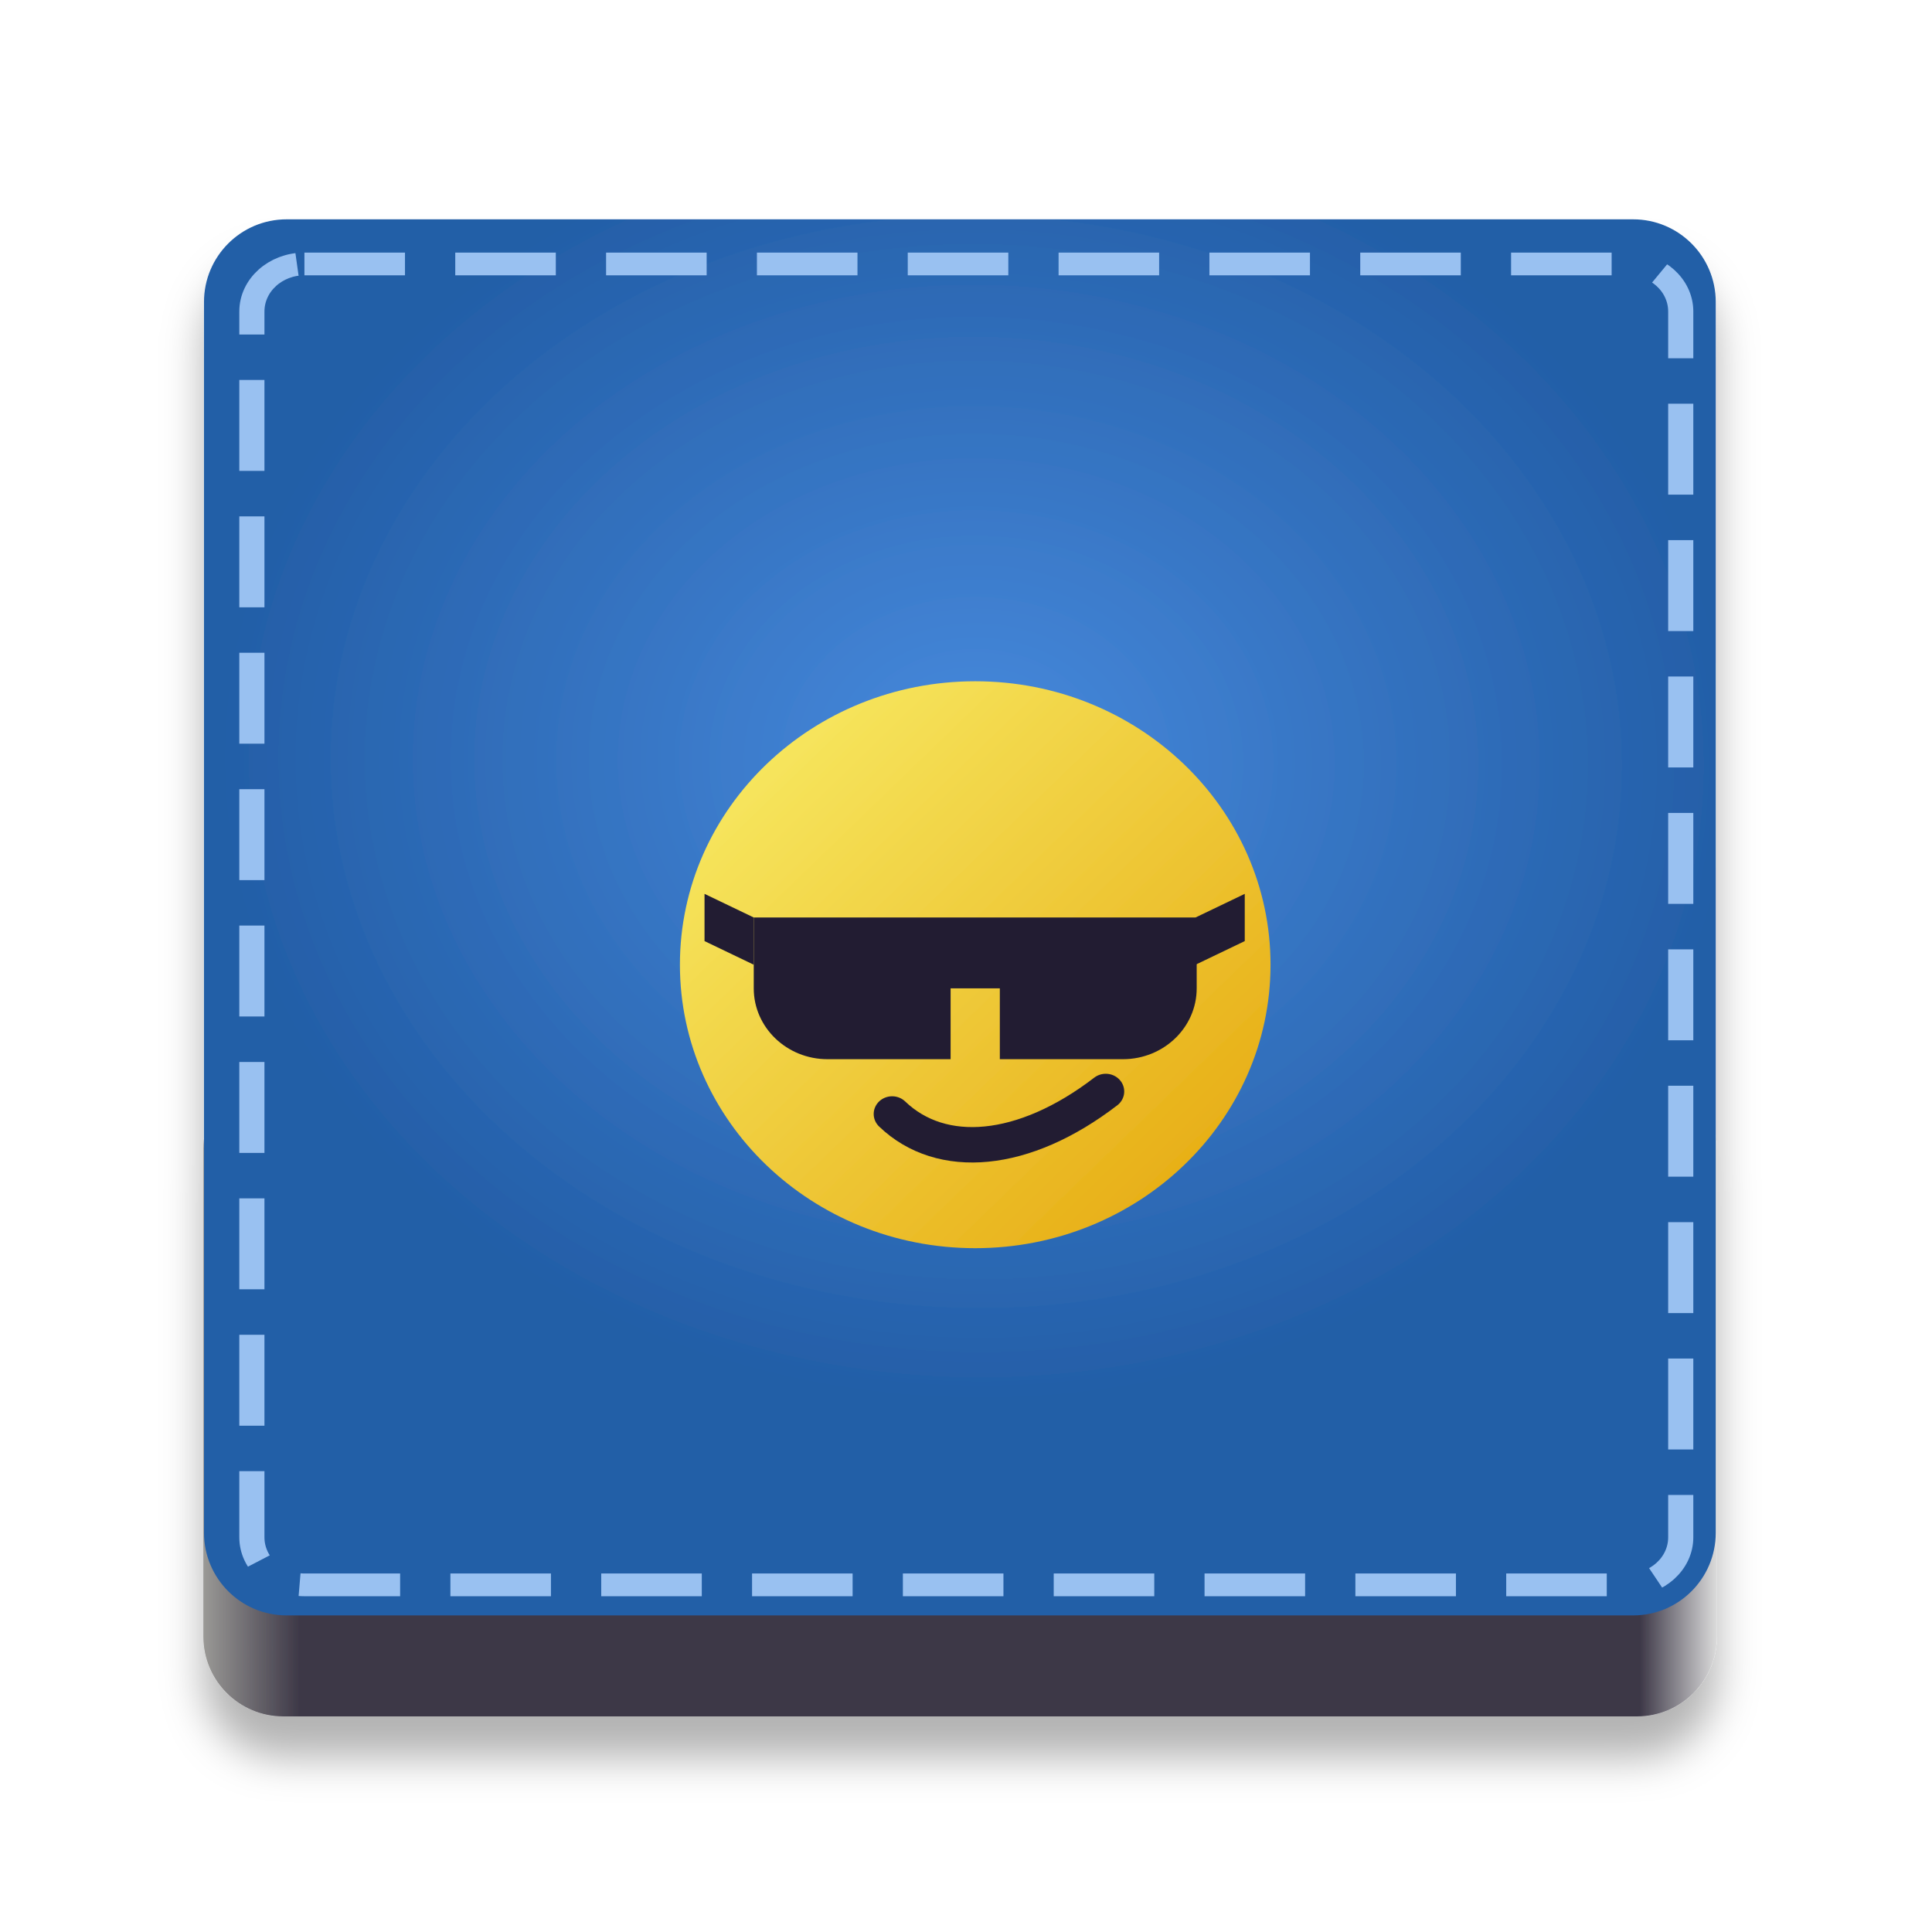
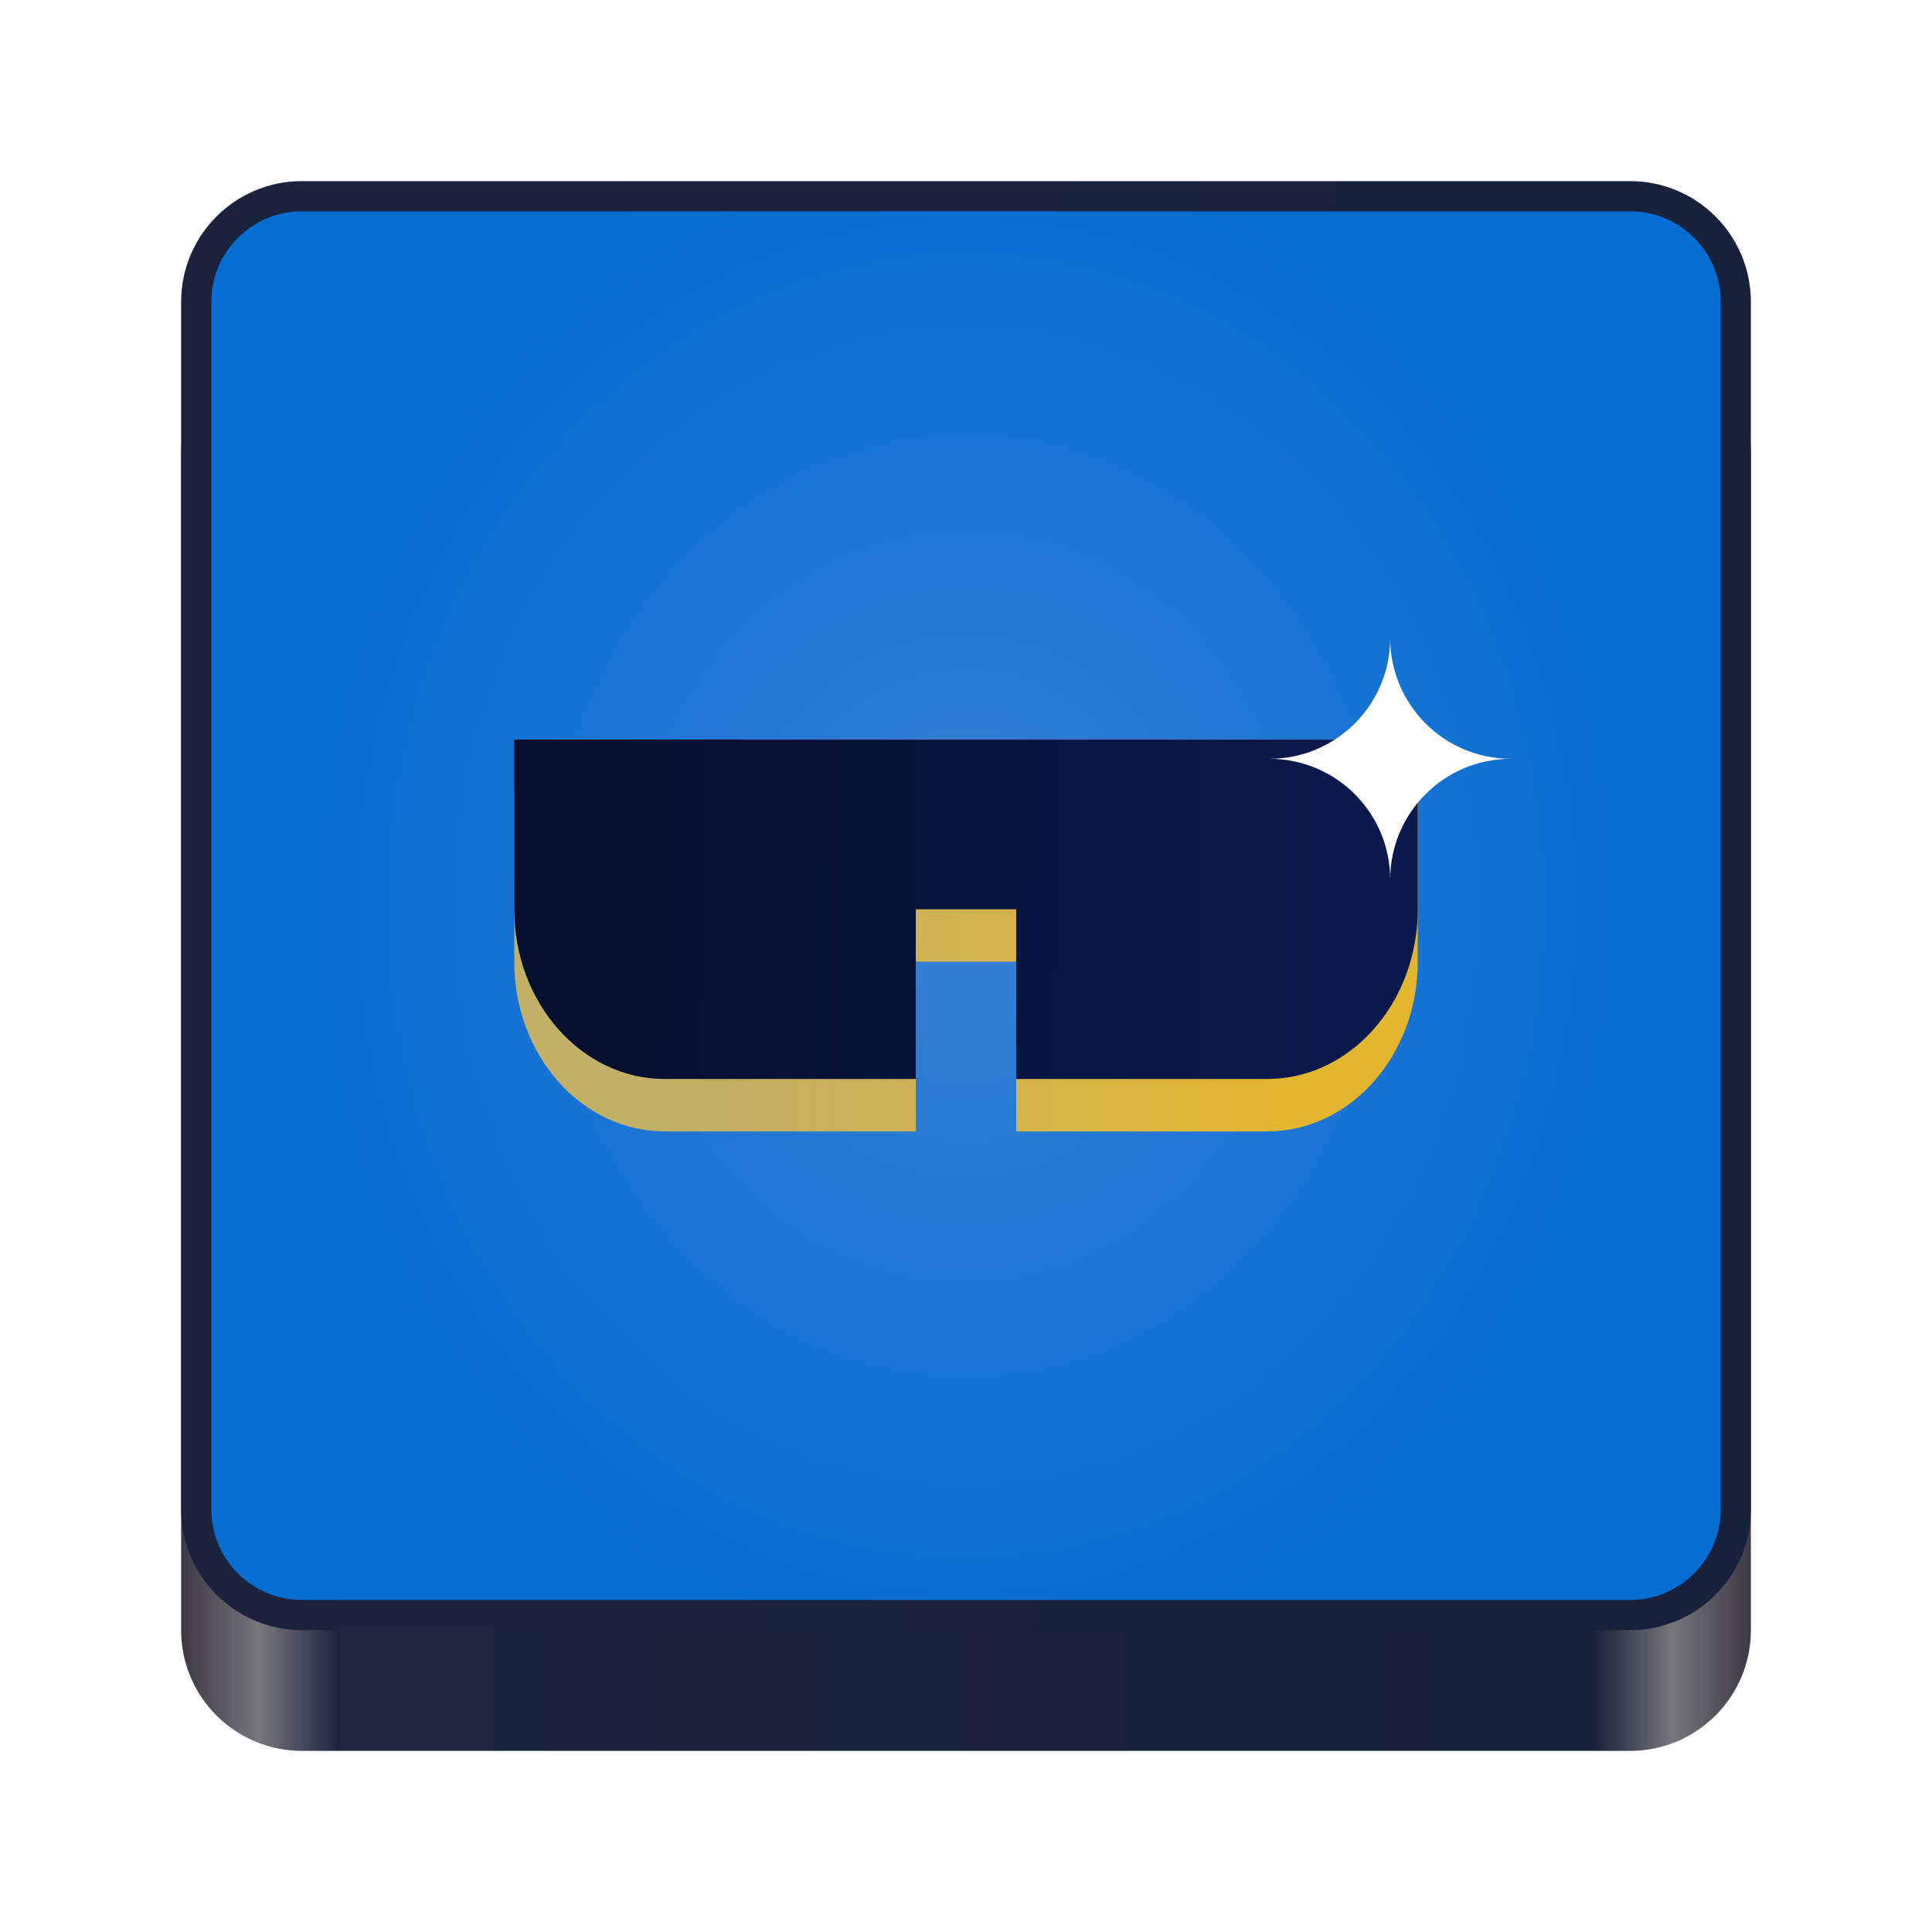
- <svg xmlns="http://www.w3.org/2000/svg" width="128" height="128" viewBox="0 0 33.867 33.867" version="1.1" id="svg1">
-   <defs id="defs1">
-     <filter id="shadow" x="-50%" y="-50%" width="200%" height="200%">
-       <feGaussianBlur in="SourceAlpha" stdDeviation="2" />
-       <feOffset dx="0" dy="4" result="offsetblur" />
-       <feComponentTransfer>
-         <feFuncA type="linear" slope="0.3" />
-       </feComponentTransfer>
-       <feMerge>
-         <feMergeNode />
-         <feMergeNode in="SourceGraphic" />
-       </feMerge>
-     </filter>
-     <linearGradient id="sunGradient" x1="0%" y1="0%" x2="100%" y2="100%">
-       <stop offset="0" style="stop-color:#f9f06b;stop-opacity:1" />
-       <stop offset="1" style="stop-color:#e5a50a;stop-opacity:1" />
+ <svg xmlns="http://www.w3.org/2000/svg" xmlns:ns1="https://boxy-svg.com" height="128px" viewBox="0 0 128 128" width="128px">
+   <defs>
+     <radialGradient gradientUnits="userSpaceOnUse" cx="64" cy="60" r="50" id="gradient-2" gradientTransform="matrix(0.887471, 0.004686, -0.00528, 0.999986, 7.518615, -0.299049)">
+       <stop offset="0" style="stop-color: rgb(55, 128, 212);" />
+       <stop offset="1" style="stop-color: rgb(6, 109, 211);" />
+     </radialGradient>
+     <linearGradient gradientUnits="userSpaceOnUse" x1="0" y1="-2.267" x2="0" y2="3.733" id="gradient-0" gradientTransform="matrix(-0.009142, 0.887232, -2.560409, -0.02077, 2.285055, -0.667464)" spreadMethod="pad">
+       <stop offset="0" style="stop-color: rgb(11, 26, 78);" />
+       <stop offset="1" style="stop-color: rgb(2.284% 5.982% 17.582%)" />
    </linearGradient>
-     <radialGradient gradientUnits="userSpaceOnUse" cx="23.413" cy="63.829" r="73.411" id="gradient-0" gradientTransform="matrix(-0.015548, 0.846116, -0.999832, -0.018373, 128.2863, 25.7014)">
-       <stop offset="0" style="stop-opacity: 1; stop-color: rgb(72, 138, 221);" />
-       <stop offset="1" style="stop-opacity: 1; stop-color: rgb(35, 94, 167);" />
+     <linearGradient gradientUnits="userSpaceOnUse" x1="0" y1="-2" x2="0" y2="4" id="gradient-3" gradientTransform="matrix(0.000755, -0.887267, 1.942026, 0.0013, -1.38541, 0.438924)">
+       <stop offset="0" style="stop-color: rgb(194, 176, 105);" />
+       <stop offset="1" style="stop-color: rgb(227, 182, 47);" />
+     </linearGradient>
+     <radialGradient gradientUnits="userSpaceOnUse" cx="145.435" cy="57.514" r="5.5" id="gradient-1" gradientTransform="matrix(1.454546, 0, 0, 1.454546, -119.4386, -33.38401)">
+       <stop offset="0" style="stop-color: rgb(255, 255, 255);" />
+       <stop offset="1" style="stop-color: rgb(255, 255, 255);" />
    </radialGradient>
-     <linearGradient id="linearGradient56" gradientUnits="userSpaceOnUse" x1="-148.804" y1="278.211" x2="-76.804" y2="278.211" href="#linearGradient1" gradientTransform="matrix(2.035446, 0, 0, 1.305846, 292.1291, -257.8577)" />
-     <linearGradient id="linearGradient1">
-       <stop style="stop-color:#9a9996;stop-opacity:1;" offset="0" id="stop4" />
-       <stop style="stop-opacity: 1; stop-color: rgb(61, 56, 71);" offset="0.064" id="stop8" />
-       <stop style="stop-opacity: 1; stop-color: rgb(61, 56, 71);" offset="0.148" id="stop9" />
-       <stop style="stop-opacity: 1; stop-color: rgb(61, 56, 71);" offset="0.863" id="stop7" />
-       <stop style="stop-opacity: 1; stop-color: rgb(61, 56, 71);" offset="0.895" id="stop6" />
-       <stop style="stop-opacity: 1; stop-color: rgb(61, 56, 71);" offset="0.949" id="stop10" />
-       <stop style="stop-color:#dbdbdb;stop-opacity:1;" offset="1" id="stop5" />
-     </linearGradient>
  </defs>
-   <g id="layer1" transform="translate(-32.27917,-138.6417)" />
-   <g filter="url(#shadow)" style="" transform="matrix(0.181034, 0, 0, 0.181034, 5.508938, 5.324891)">
-     <rect x="-10.625" y="12.447" width="146.306" height="124.286" rx="8" ry="8" style="fill-rule: evenodd; paint-order: stroke markers; fill: rgb(61, 56, 70);" />
-     <rect rx="7.733" ry="7.733" y="74.102" x="-10.741" style="display: inline; fill: url(&quot;#linearGradient56&quot;); fill-opacity: 1; stroke-width: 0.818;" width="146.552" height="62.681" id="rect41" />
-     <rect x="-10.677" y="-8.176" width="146.381" height="135.183" rx="8" ry="8" style="fill: url(&quot;#gradient-0&quot;);" />
-     <g transform="matrix(2.382862, 0, 0, 2.28726, 64, 64)" style="">
-       <circle r="12" style="stroke-width: 1.285px;" fill="url(#sunGradient)" />
-       <path d="M -9 -2 H 9 V 1 A 3 3 0 0 1 6 4 H 1 V 1 H -1 V 4 H -6 A 3 3 0 0 1 -9 1 Z" fill="#241f31" />
-       <path d="M -9 -2 L -11 -3 V -1 L -9 0 Z" fill="#241f31" />
-       <path d="M 8.953 -2 L 10.953 -3 L 10.953 -1 L 8.953 0 L 8.953 -2 Z" fill="#241f31" />
-       <path d="M -3.376 6.319 C -1.376 8.319 1.972 8.033 5.305 5.366" stroke-width="1.5" stroke-linecap="round" stroke="#241f31" fill="none" />
+   <linearGradient id="a" gradientUnits="userSpaceOnUse" x1="12" x2="116" y1="64" y2="64">
+     <stop offset="0" stop-color="#3d3846" />
+     <stop offset="0.05" stop-color="#77767b" />
+     <stop offset="0.1" style="stop-color: rgb(28, 36, 62);" />
+     <stop offset="0.9" style="stop-color: rgb(24, 33, 60);" />
+     <stop offset="0.95" stop-color="#77767b" />
+     <stop offset="1" stop-color="#3d3846" />
+   </linearGradient>
+   <linearGradient id="b" gradientUnits="userSpaceOnUse" x1="12" x2="112.041" y1="60" y2="80.988">
+     <stop offset="0" style="stop-color: rgb(26, 34, 61);" />
+     <stop offset="0.384" style="stop-color: rgb(27, 35, 62);" />
+     <stop offset="0.721" style="stop-color: rgb(25, 34, 60);" />
+     <stop offset="1" style="stop-color: rgb(24, 33, 60);" />
+   </linearGradient>
+   <path d="m 20 22 h 88 c 4.418 0 8 3.582 8 8 v 78 c 0 4.418 -3.582 8 -8 8 h -88 c -4.418 0 -8 -3.582 -8 -8 v -78 c 0 -4.418 3.582 -8 8 -8 z m 0 0" fill="url(#a)" />
+   <path d="m 20 12 h 88 c 4.418 0 8 3.582 8 8 v 80 c 0 4.418 -3.582 8 -8 8 h -88 c -4.418 0 -8 -3.582 -8 -8 v -80 c 0 -4.418 3.582 -8 8 -8 z m 0 0" fill="url(#b)" />
+   <path d="m 20 14 h 88 c 3.312 0 6 2.688 6 6 v 80 c 0 3.312 -2.688 6 -6 6 h -88 c -3.312 0 -6 -2.688 -6 -6 v -80 c 0 -3.312 2.688 -6 6 -6 z m 0 0" style="paint-order: stroke; fill: url(&quot;#gradient-2&quot;);" />
+   <g id="svg1" transform="matrix(1.781442, 0, 0, 2.044286, 120.0849, -71.56977)" style="">
+     <g id="layer1" transform="matrix(1, 0, 0, 1, 25.63736, -85.62053)" />
+     <g style="" transform="matrix(0.144827, 0, 0, 0.142241, 33.69799, 40.2766)">
+       <g transform="matrix(12.88892, 0, 0, 12.88892, -450.0601, 169.2036)" style="">
+         <path d="M -9 -2 H 9 V 1 A 3 3 0 0 1 6 4 H 1 V 1 H -1 V 4 H -6 A 3 3 0 0 1 -9 1 Z" style="fill: url(&quot;#gradient-3&quot;);" />
+       </g>
    </g>
-   </g>
-   <g style="" transform="matrix(0.220333, 0, 0, 0.199255, 2.746493, 3.219199)">
-     <rect x="7.574" y="7.065" width="113.679" height="116.207" fill="none" stroke="#99c1f1" stroke-width="2" stroke-dasharray="8 4" rx="4.181" ry="4.181" style="" />
-   </g>
-   <g id="svg11300" style="" transform="matrix(0.271662, 0, 0, 0.244248, 17.82392, 16.19452)">
-     <g transform="matrix(1, 0, 0, 1, 526.087, -183.8398)" id="g49" style="display:inline;enable-background:new">
-       <g style="stroke-width:0.905" transform="matrix(1.222222,0,0,1,-268.1282,-10.2112)" id="g43" />
-       <g id="g48" transform="translate(0,2)">
-         <g id="g44" transform="matrix(0.8,0,0,0.8,-457.2,35.6)" style="fill:#5e5c64;stroke-width:1.25" />
-         <g id="g45" transform="matrix(0.8,0,0,0.8,-457.2,35.6)" style="fill:#5e5c64;stroke-width:1.25" />
-         <g style="fill:#c0bfbc;stroke-width:1.25" transform="matrix(0.8,0,0,0.8,-457.2,28.4)" id="g47" />
+     <g style="" transform="matrix(0.822505, 0, 0, 0.733861, -85.02569, 14.95406)" />
+     <g id="svg11300" style="" transform="matrix(0.271662, 0, 0, 0.244248, 75.74046, 69.21566)">
+       <g transform="matrix(1, 0, 0, 1, 526.087, -183.8398)" id="g49" style="display:inline;enable-background:new">
+         <g style="stroke-width:0.905" transform="matrix(1.222222,0,0,1,-268.1282,-10.2112)" id="g43" />
+         <g id="g48" transform="translate(0,2)">
+           <g id="g44" transform="matrix(0.8,0,0,0.8,-457.2,35.6)" style="fill:#5e5c64;stroke-width:1.25" />
+           <g id="g45" transform="matrix(0.8,0,0,0.8,-457.2,35.6)" style="fill:#5e5c64;stroke-width:1.25" />
+           <g style="fill:#c0bfbc;stroke-width:1.25" transform="matrix(0.8,0,0,0.8,-457.2,28.4)" id="g47" />
+         </g>
      </g>
    </g>
  </g>
+   <g id="group-1" transform="matrix(1.781442, 0, 0, 2.044286, 120.0849, -74.04241)" style="">
+     <g id="group-2" transform="matrix(1, 0, 0, 1, 25.63736, -85.62053)" />
+     <g style="" transform="matrix(0.144827, 0, 0, 0.142241, 33.69799, 40.2766)">
+       <g transform="matrix(12.88892, 0, 0, 12.88892, -450.0601, 169.2036)" style="">
+         <path d="M -9 -2.267 L 9 -2.267 L 9 0.733 C 9 2.39 7.657 3.733 6 3.733 L 1 3.733 L 1 0.733 L -1 0.733 L -1 3.733 L -6 3.733 C -7.657 3.733 -9 2.39 -9 0.733 L -9 -2.267 Z" style="fill: url(&quot;#gradient-0&quot;); fill-rule: nonzero; paint-order: fill;" />
+       </g>
+     </g>
+     <g style="" transform="matrix(0.822505, 0, 0, 0.733861, -85.02569, 14.95406)" />
+     <g id="group-3" style="" transform="matrix(0.271662, 0, 0, 0.244248, 75.74046, 69.21566)">
+       <g transform="matrix(1, 0, 0, 1, 526.087, -183.8398)" id="group-4" style="display:inline;enable-background:new">
+         <g style="stroke-width:0.905" transform="matrix(1.222222,0,0,1,-268.1282,-10.2112)" id="group-5" />
+         <g id="group-6" transform="translate(0,2)">
+           <g id="group-7" transform="matrix(0.8,0,0,0.8,-457.2,35.6)" style="fill:#5e5c64;stroke-width:1.25" />
+           <g id="group-8" transform="matrix(0.8,0,0,0.8,-457.2,35.6)" style="fill:#5e5c64;stroke-width:1.25" />
+           <g style="fill:#c0bfbc;stroke-width:1.25" transform="matrix(0.8,0,0,0.8,-457.2,28.4)" id="group-9" />
+         </g>
+       </g>
+     </g>
+   </g>
+   <path style="fill: url(&quot;#gradient-1&quot;);" d="M 92.103 42.273 H 92.103 A 8 8 0 0 0 100.103 50.273 V 50.273 A 8 8 0 0 0 92.103 58.273 H 92.103 A 8 8 0 0 0 84.103 50.273 V 50.273 A 8 8 0 0 0 92.103 42.273 Z" ns1:shape="rect 84.103 42.273 16 16 2 13 13 2@5d6c2290" />
</svg>
